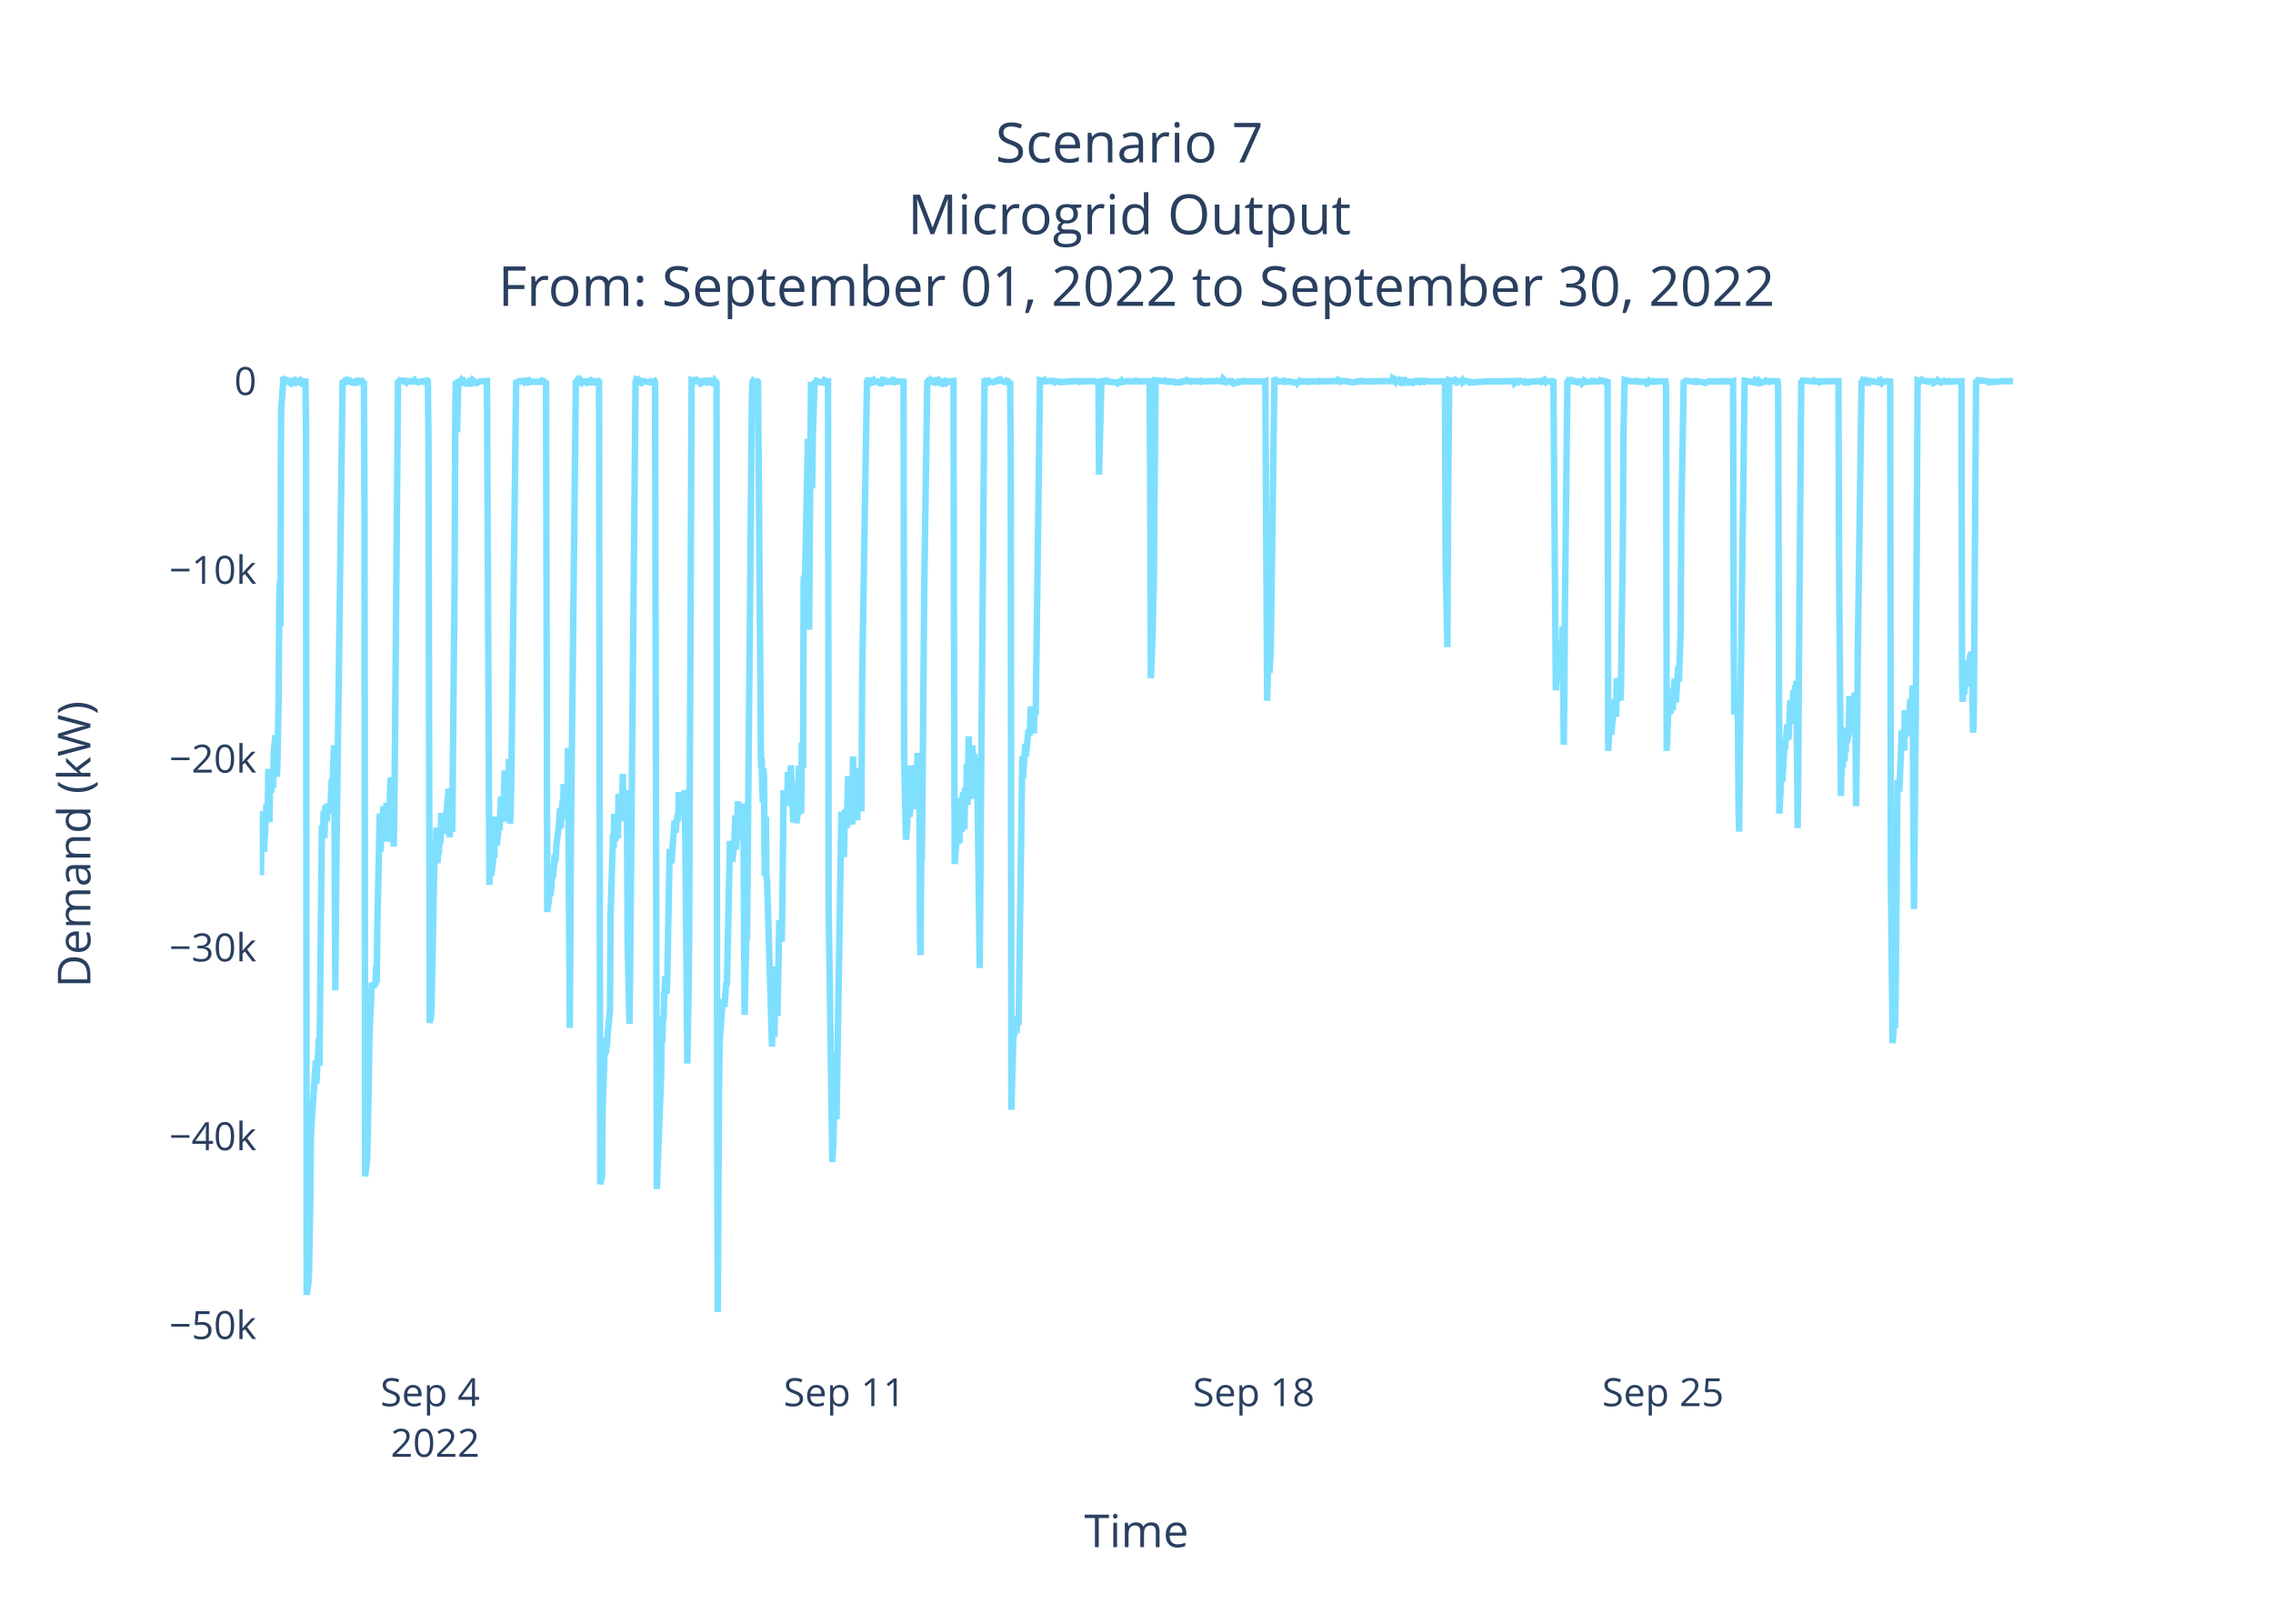
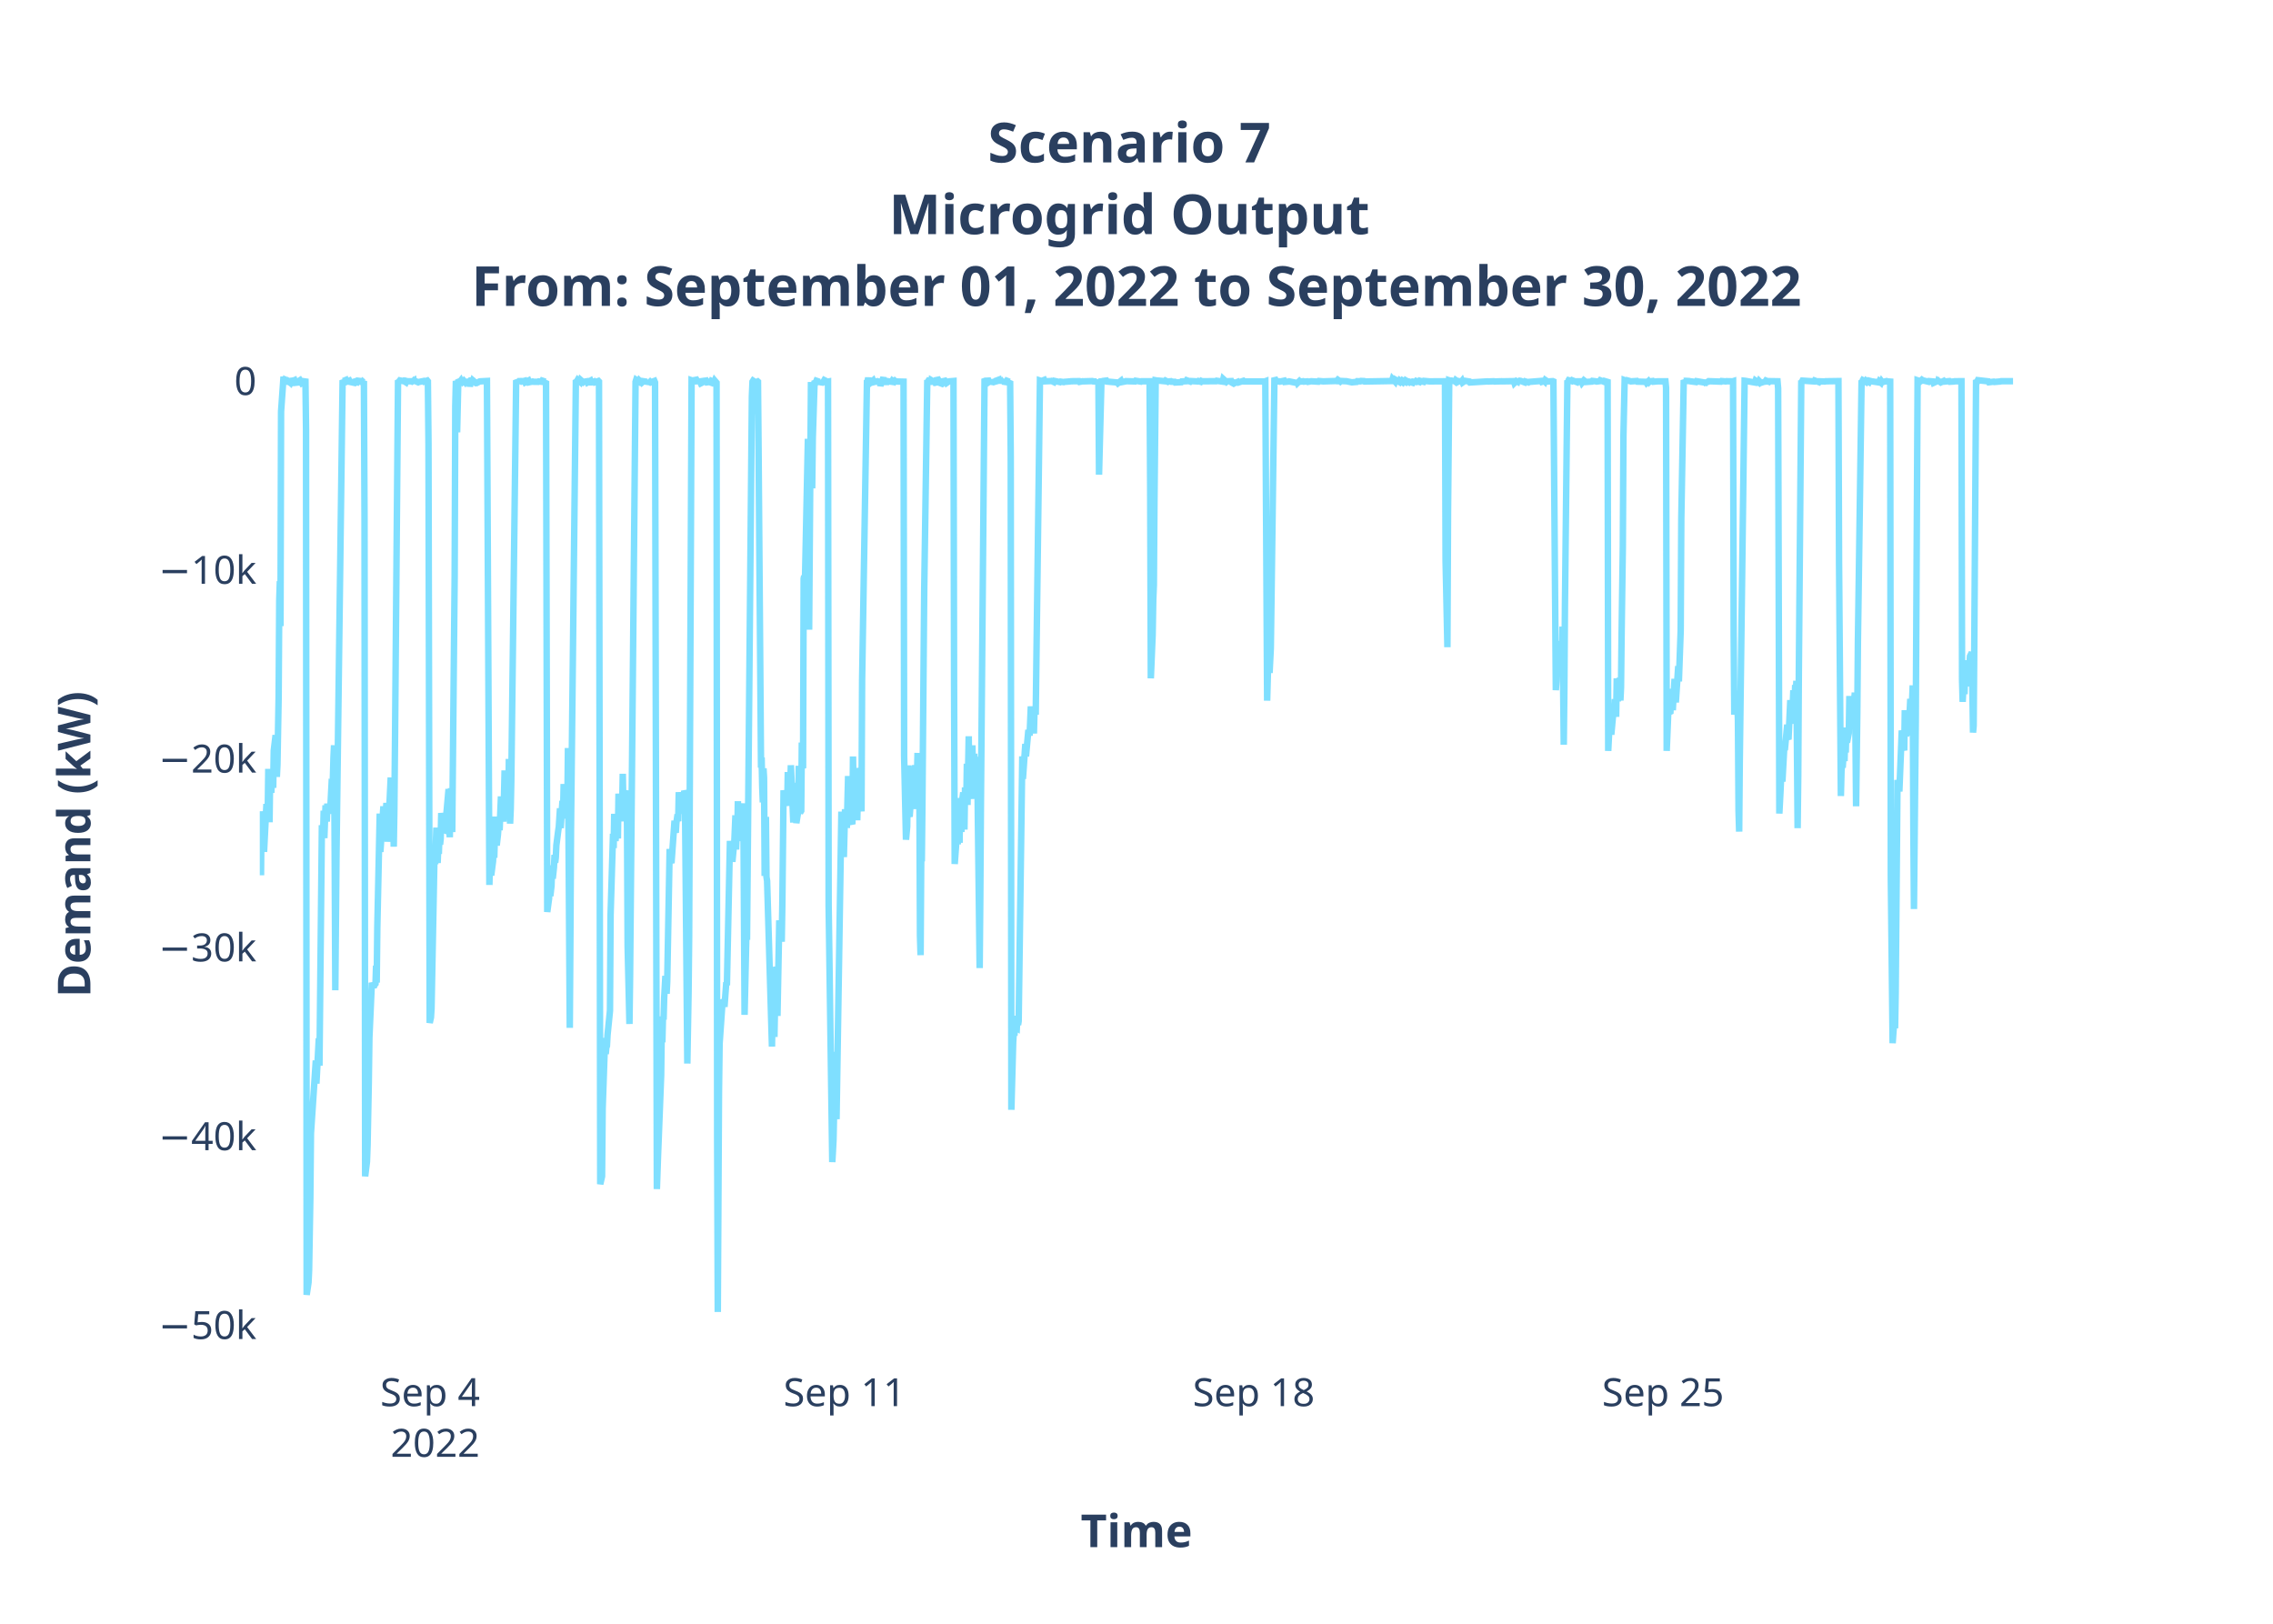
<svg xmlns="http://www.w3.org/2000/svg" class="main-svg" width="700" height="500" style="" viewBox="0 0 700 500">
  <rect x="0" y="0" width="700" height="500" style="fill: rgb(255, 255, 255); fill-opacity: 1;" />
-   <defs id="defs-9d3aa9">
+   <defs id="defs-434692">
    <g class="clips">
-       <clipPath id="clip9d3aa9xyplot" class="plotclip">
+       <clipPath id="clip434692xyplot" class="plotclip">
        <rect width="540" height="320" />
      </clipPath>
-       <clipPath class="axesclip" id="clip9d3aa9x">
+       <clipPath class="axesclip" id="clip434692x">
        <rect x="80" y="0" width="540" height="500" />
      </clipPath>
-       <clipPath class="axesclip" id="clip9d3aa9y">
+       <clipPath class="axesclip" id="clip434692y">
        <rect x="0" y="100" width="700" height="320" />
      </clipPath>
-       <clipPath class="axesclip" id="clip9d3aa9xy">
+       <clipPath class="axesclip" id="clip434692xy">
        <rect x="80" y="100" width="540" height="320" />
      </clipPath>
    </g>
    <g class="gradients" />
    <g class="patterns" />
  </defs>
  <g class="bglayer" />
  <g class="layer-below">
    <g class="imagelayer" />
    <g class="shapelayer" />
  </g>
  <g class="cartesianlayer">
    <g class="subplot xy">
      <g class="layer-subplot">
        <g class="shapelayer" />
        <g class="imagelayer" />
      </g>
      <g class="minor-gridlayer">
        <g class="x" />
        <g class="y" />
      </g>
      <g class="gridlayer">
        <g class="x">
          <path class="xgrid crisp" transform="translate(134.02,0)" d="M0,100v320" style="stroke: rgb(255, 255, 255); stroke-opacity: 1; stroke-width: 1px;" />
          <path class="xgrid crisp" transform="translate(260.06,0)" d="M0,100v320" style="stroke: rgb(255, 255, 255); stroke-opacity: 1; stroke-width: 1px;" />
          <path class="xgrid crisp" transform="translate(386.11,0)" d="M0,100v320" style="stroke: rgb(255, 255, 255); stroke-opacity: 1; stroke-width: 1px;" />
          <path class="xgrid crisp" transform="translate(512.15,0)" d="M0,100v320" style="stroke: rgb(255, 255, 255); stroke-opacity: 1; stroke-width: 1px;" />
        </g>
        <g class="y">
          <path class="ygrid crisp" transform="translate(0,408.12)" d="M80,0h540" style="stroke: rgb(255, 255, 255); stroke-opacity: 1; stroke-width: 1px;" />
          <path class="ygrid crisp" transform="translate(0,349.98)" d="M80,0h540" style="stroke: rgb(255, 255, 255); stroke-opacity: 1; stroke-width: 1px;" />
          <path class="ygrid crisp" transform="translate(0,291.84)" d="M80,0h540" style="stroke: rgb(255, 255, 255); stroke-opacity: 1; stroke-width: 1px;" />
          <path class="ygrid crisp" transform="translate(0,233.71)" d="M80,0h540" style="stroke: rgb(255, 255, 255); stroke-opacity: 1; stroke-width: 1px;" />
          <path class="ygrid crisp" transform="translate(0,175.57)" d="M80,0h540" style="stroke: rgb(255, 255, 255); stroke-opacity: 1; stroke-width: 1px;" />
        </g>
      </g>
      <g class="zerolinelayer">
        <path class="yzl zl crisp" transform="translate(0,117.43)" d="M80,0h540" style="stroke: rgb(255, 255, 255); stroke-opacity: 1; stroke-width: 2px;" />
      </g>
      <path class="xlines-below" />
      <path class="ylines-below" />
      <g class="overlines-below" />
      <g class="xaxislayer-below" />
      <g class="yaxislayer-below" />
      <g class="overaxes-below" />
-       <g class="plot" transform="translate(80,100)" clip-path="url(#clip9d3aa9xyplot)">
+       <g class="plot" transform="translate(80,100)" clip-path="url(#clip434692xyplot)">
        <g class="scatterlayer mlayer">
-           <g class="trace scatter trace225e24" style="stroke-miterlimit: 2; opacity: 0.5;">
+           <g class="trace scatter trace3a47b2" style="stroke-miterlimit: 2; opacity: 0.5;">
            <g class="fills" />
            <g class="errorbars" />
            <g class="lines">
              <path class="js-line" d="M0,163.81L0.19,162.4L0.38,169.51L0.56,149.83L1.13,158.33L1.31,162.32L2.06,147.57L2.25,152.64L2.44,151.21L2.63,136.77L3,153.2L3.19,139.46L3.38,143.51L3.56,144.12L3.75,136.84L4.13,142.6L4.31,131.13L4.88,126.37L5.25,139.22L5.44,135.44L5.81,114.63L6,84.99L6.19,78.97L6.38,92.8L6.56,26.75L7.32,16L7.5,17.24L7.69,17.74L7.88,17.06L8.44,17.42L8.63,17.27L9.19,17.71L9.38,16.59L9.94,17.82L10.13,17.66L10.32,17.23L10.69,17.07L11.25,18.62L11.44,16.89L11.63,18.33L12.19,17.22L12.38,17.1L12.94,18.02L13.32,17.82L13.5,17.4L14.07,17.48L14.25,32.22L14.44,298.72L15.01,294.92L15.19,291.13L15.57,268.89L15.76,249.03L17.26,226.57L17.44,233.67L18.19,219.72L18.38,228.15L19.13,154.11L19.51,156.64L19.69,149.64L19.88,158.09L20.26,147.99L20.44,149.44L20.63,153L20.82,147.44L21.01,150.61L21.19,147.69L21.76,148.23L22.13,141.08L22.32,141.14L22.51,140.03L22.7,133.19L22.88,129.49L23.07,162.72L23.26,204.94L23.63,162.93L23.82,147.9L25.51,17.11L25.7,17.34L26.45,17.03L26.63,17.6L27.57,17.21L27.76,17.6L28.89,17.84L29.07,16.99L29.45,17.37L29.64,18.37L30.57,16.64L30.76,17.37L31.51,17.73L31.7,17.49L31.89,17.65L32.07,17.34L32.26,59.74L32.45,262.23L33.01,257.72L33.2,252.51L33.57,233.43L33.76,219.54L34.51,202.63L35.07,204.08L35.26,203.41L35.64,202.94L35.82,197.35L36.01,202.58L36.2,185.49L36.95,150.52L37.14,162.34L38.08,148.3L38.26,151.76L38.45,157.33L38.83,149.85L39.01,147.28L39.2,148.94L39.39,159.2L40.33,139.41L40.51,148.12L40.7,151.26L40.89,141.91L41.26,160.71L41.45,149.23L41.64,129.04L42.58,17.12L42.95,17.39L43.14,17.14L44.08,17.34L44.27,17.25L45.02,17.73L45.2,17.34L45.39,17.39L46.7,17.42L46.89,17.5L47.45,17.16L47.64,18.07L47.83,17.3L48.77,17.72L48.95,17.63L50.46,17.33L50.64,17.52L51.58,17.19L51.77,17.42L51.96,36.6L52.33,214.98L52.71,213.32L52.89,210.58L53.83,162.1L54.02,166.11L54.39,154.86L54.77,165.74L54.96,161.29L55.14,162.94L55.33,157.27L55.52,160.07L55.71,158.3L55.89,150.36L56.64,156.03L56.83,155.64L57.02,155.71L58.15,142.98L58.33,154.27L58.52,157.82L58.71,145.38L58.9,142.75L59.08,150.28L59.27,156.23L60.02,77.2L60.21,24.99L60.4,17.3L60.58,17.95L60.77,33.13L61.15,16.94L61.71,17.45L61.9,17.21L62.27,18.03L62.46,16.95L62.65,17.41L62.83,17.24L63.21,17.67L63.58,17.08L63.77,17.59L64.52,17.44L64.71,19L65.27,16.38L65.46,17.72L65.65,17.16L66.59,17.97L66.77,17.96L67.71,17.46L67.9,17.43L69.96,17.32L70.15,55.5L70.71,172.5L70.9,165.14L71.09,157.05L71.27,169.58L71.84,165.15L72.03,156.89L72.21,164.14L72.59,151.45L72.78,156.42L72.96,160.35L73.34,157.04L73.53,154.51L73.9,154.57L74.28,145.24L74.46,150.59L74.65,149.79L74.84,150.6L75.03,153.01L75.4,137.23L75.59,151.62L75.78,151.49L76.15,139.4L76.34,146.45L76.53,151.63L76.71,133.7L77.09,153.62L77.28,149.24L77.46,140.55L78.96,17.1L79.15,17.31L79.34,17.39L80.47,17.35L80.65,17.49L81.59,17.25L81.78,17.72L82.72,17.22L82.9,17.72L84.03,17.48L84.22,17.56L85.72,17.58L85.9,17.46L86.84,17.57L87.03,17.22L87.97,17.53L88.16,17.37L88.53,180.82L89.09,176.69L89.28,168.92L89.47,175.94L89.84,172.77L90.03,166.47L90.22,170.55L90.59,167.14L90.78,163.26L90.97,165.66L91.16,164.08L91.34,160.28L91.91,155.81L92.09,154.66L92.47,148.9L92.66,155L93.22,146.62L93.41,150.37L93.59,141.42L93.78,152.07L94.35,144.22L94.53,142.42L94.72,148.6L94.91,130.34L95.47,216.51L95.66,188.76L95.85,155.17L97.35,17.06L97.72,17.3L97.91,16.97L98.66,17.6L98.85,17.03L99.6,17.69L99.78,17.55L99.97,17.54L100.72,17.42L100.91,17.78L101.85,17.24L102.04,17.74L102.22,17.74L102.97,17.47L103.16,17.72L104.29,17.32L104.47,17.51L104.85,264.65L105.41,262.22L105.6,241.18L106.35,219.6L106.54,224.57L106.72,222.58L106.91,222.08L107.1,218.67L107.85,211.22L108.04,181.64L108.79,156.75L108.98,161.14L109.16,150.61L109.54,158.96L109.91,155.01L110.1,154.74L110.29,158.19L110.48,144.4L111.23,152.9L111.41,149.65L111.6,148.75L111.79,138.28L111.98,148.17L112.54,144.04L112.73,143.43L113.1,153.5L113.29,191.4L113.85,215.31L114.04,200.74L114.23,179.91L115.73,17.58L115.92,16.97L116.67,17.47L116.85,17.14L117.6,17.87L117.79,17.7L117.98,17.37L119.29,17.57L119.48,17.33L119.67,18.1L120.23,17.56L120.42,17.74L121.54,17.31L121.73,17.77L122.29,266.15L122.67,255.29L122.86,250.47L123.61,231.06L123.79,216.77L123.98,220.97L124.17,213L124.36,213.97L124.54,207.29L124.92,200.51L125.29,205.99L125.48,202.23L126.23,161.43L126.61,165.33L126.79,165.78L127.73,152.73L127.92,155.63L128.11,156.43L128.29,153.43L128.67,150.78L128.86,152.9L129.04,143.94L129.61,150.26L129.8,149.96L129.98,146.33L130.36,145.78L130.55,150.34L130.73,143.48L130.92,143.98L131.11,164.56L131.67,227.5L132.05,205.74L132.23,188.52L132.98,17.1L133.36,17.23L133.55,17.62L133.92,17.92L134.11,16.29L135.05,17.98L135.23,16.89L135.8,18.04L135.98,17.95L136.17,16.64L136.92,18.26L137.11,16.54L138.05,18.34L138.24,17.56L138.99,17.83L139.17,17.33L139.92,17.66L140.11,17.2L140.67,17.86L140.86,250.45L141.05,304L141.42,236.39L141.61,221.34L142.55,207.9L142.74,208.1L143.11,210.03L143.67,202.49L143.86,203.41L144.8,158.94L144.99,161.86L145.18,160.77L145.55,165.37L145.93,161.29L146.11,159.96L146.49,151.06L146.68,161.6L146.86,156.86L147.05,157.94L147.24,146.72L147.61,158.99L147.8,155.54L147.99,152.44L148.18,150.3L148.36,157.42L148.93,147.37L149.11,179.52L149.3,212.5L149.86,187.52L150.05,189.39L151.55,22.08L151.74,17.53L151.93,17.23L152.49,17.6L152.68,27.54L152.87,17.04L153.43,17.54L153.62,39.29L154.37,136.38L154.55,133.25L154.74,142.34L154.93,147.08L155.12,136.61L155.3,139.5L155.49,169.73L155.87,151.55L156.05,170.05L156.24,171.27L157.74,222.27L157.93,210.58L158.12,210.73L158.49,219.31L158.68,209.51L159.06,197.69L159.24,198.63L159.43,212.83L159.99,183.41L160.37,187.43L160.56,187.04L160.74,189.99L160.93,178.53L161.31,143.36L161.87,147.67L162.06,146.11L162.43,148.13L162.62,137.75L163.18,147.47L163.37,141.56L163.56,135.64L164.31,153.28L164.49,143.66L164.68,149.02L164.87,147.98L165.06,141.05L165.24,153.47L165.81,149.96L166,135.81L166.37,150.3L166.75,149.67L166.93,128.66L167.12,135.86L167.31,135.8L167.5,78.18L167.68,77.33L167.87,80.34L168.81,35.13L169,52.15L169.18,93.91L169.75,17.62L170.12,50.39L170.31,34.81L170.87,17.28L171.25,17.68L171.43,17.25L172.37,17.57L172.56,17.32L172.75,18.38L173.31,17.35L173.5,17.71L173.87,17.06L174.25,17.25L174.44,17.63L175,17.52L175.19,178.83L176.31,257.84L176.5,254.58L176.69,250.91L177.25,223.91L177.44,241.82L177.62,244.63L179.12,149.92L179.31,158.06L179.5,157.98L179.69,154.56L179.87,163.93L180.25,149.18L180.44,153.91L180.81,153.94L181.19,138.95L181.38,153.95L181.75,139.62L181.94,152.42L182.5,153.81L182.69,132.93L182.88,144.2L183.06,152.29L183.81,136.78L184,152.6L184.38,136.55L184.94,138.31L185.13,147.72L185.31,149.85L185.5,109.49L187,17.04L187.19,17.37L187.38,16.31L187.57,17.58L187.94,17.11L188.13,17.82L188.88,17.18L189.07,17.67L190,17.45L190.19,17.39L190.94,17.61L191.13,18.77L192.07,16.23L192.25,17.69L192.63,17.13L192.82,18.48L193,17.33L194.69,17.57L194.88,17.19L195.44,17.54L195.63,17.31L195.82,17.47L198.26,17.53L198.44,132.89L199.01,158.57L199.38,154.52L199.57,142.27L199.76,135.69L199.94,150.99L200.13,151.48L200.69,144.23L200.88,148.6L201.82,135.65L202.01,136.73L202.2,149.14L202.57,131.85L202.76,145.95L202.95,134.61L203.13,140.81L203.32,188.15L203.51,194.12L203.7,164.97L203.88,165.22L204.07,147.78L204.63,81.22L204.82,68.49L205.57,17.01L205.76,17.61L205.95,17.2L206.32,16.66L206.7,18.39L206.88,17.13L207.63,17.58L207.82,17.23L208.38,18.55L208.57,16.27L209.32,17.67L209.51,17.05L209.7,18.6L210.26,18.09L210.45,17.77L210.64,16.71L211.2,17.52L211.39,17.52L211.57,17.89L212.14,17.5L212.32,17.43L213.64,17.32L213.82,110.28L214.01,166.05L214.57,158.53L214.76,156L214.95,160.01L215.14,150.69L215.32,151.79L215.51,159.52L215.7,145.73L216.08,156.2L216.26,146.79L216.64,144.02L217.01,155.45L217.2,142.47L217.58,147.59L217.76,135.18L217.95,147.87L218.33,126.72L218.51,142.01L218.7,141.54L219.08,146.01L219.45,129.51L219.64,137.19L219.83,144.57L220.01,132.12L220.39,138.95L220.58,133.35L220.76,136.7L220.95,133.04L221.14,151.59L221.7,198.1L221.89,176.67L222.08,148.4L223.2,17.34L223.39,17.27L223.95,17.38L224.14,16.48L224.52,17.65L224.89,17.4L225.08,17.09L225.27,18.28L225.83,17.1L226.02,17.47L226.58,18.02L226.77,17.23L227.52,16.95L227.7,18.11L227.89,16.4L228.45,17.85L228.64,17.48L229.95,17.67L230.14,17.27L230.89,17.55L231.08,17.37L231.27,40.63L231.46,241.74L232.02,220.99L232.21,217.74L232.39,218.92L232.58,216.08L232.77,216.39L233.14,216.61L233.33,212.82L233.52,215.62L233.71,214.41L234.83,132.91L235.02,139.83L235.77,129.09L235.96,132.9L236.71,124.77L236.89,125.71L237.08,126.52L237.46,117.52L237.83,125.43L238.02,120.05L238.4,125.86L238.58,118.9L238.77,118.08L238.96,120.07L239.15,105.15L240.27,17.17L240.46,17.23L240.65,17.37L241.58,17L241.77,17.42L243.65,17.34L243.83,17.3L244.58,17.65L244.77,17.31L246.46,17.67L246.65,17.52L247.59,17.66L247.77,17.59L249.65,17.44L249.84,17.4L252.28,17.37L252.46,17.59L253.4,17.41L253.59,17.43L256.4,17.35L256.59,17.43L257.71,17.48L257.9,17.15L258.28,18.35L258.46,46.17L259.22,16.55L259.4,17.35L260.72,17.19L260.9,17.49L264.09,17.78L264.28,18.01L265.22,17.26L265.4,17.67L266.53,17.46L266.72,17.37L269.53,17.45L269.72,17.25L271.41,17.51L271.59,17.41L274.03,17.41L274.22,50.62L274.41,108.88L274.97,95.52L275.16,84.61L275.35,80.01L275.53,54.28L275.91,17.11L276.47,17.21L276.66,17.19L278.72,17.39L278.91,17.2L279.66,17.57L279.85,17.47L280.6,17.4L280.78,17.55L281.72,17.57L281.91,17.78L283.79,17.69L283.97,17.45L285.29,17.39L285.47,17.1L286.6,17.51L286.79,17.34L288.85,17.45L289.04,17.33L289.79,17.57L289.98,17.33L290.16,17.41L294.48,17.38L294.66,17.25L296.54,17.51L296.73,16.72L297.67,17.58L297.85,17.42L299.17,17.35L299.35,17.8L299.73,18.01L300.29,17.25L300.48,17.87L301.23,17.55L301.42,17.76L302.92,17.28L303.11,17.45L309.48,17.47L309.67,17.4L310.23,115.76L310.61,101.8L310.8,102.22L310.98,107.22L311.36,99.6L311.55,85.86L312.48,16.32L312.86,17.06L313.05,17.45L313.98,17.43L314.17,17.51L315.48,17.23L315.67,17.61L316.8,17.5L316.99,17.44L319.24,17.9L319.42,17.43L319.61,17.9L320.17,17.35L320.36,17.53L321.3,17.4L321.49,17.52L322.61,17.44L322.8,17.58L323.74,17.41L323.92,17.41L325.99,17.53L326.18,17.33L327.3,17.42L327.49,17.44L331.43,17.32L331.62,17.35L331.99,16.95L332.74,17.49L332.93,17.31L334.43,17.39L334.62,17.38L336.12,17.69L336.3,17.73L337.8,17.6L337.99,17.39L338.93,17.42L339.12,17.31L340.06,17.35L340.24,17.48L348.68,17.33L348.87,16.71L349.62,17.5L349.81,16.96L350.93,17.61L351.12,17.17L351.87,17.67L352.06,17.21L352.81,17.61L353,17.19L353.94,17.73L354.12,17.56L355.06,17.86L355.25,17.53L356,17.61L356.19,17.33L357.12,17.62L357.31,17.27L358.44,17.57L358.62,17.3L360.13,17.43L360.31,17.44L365,17.41L365.19,72.76L365.75,99.29L365.94,57.96L366.31,17.12L366.88,17.31L367.06,17.21L368,17.38L368.19,17.52L368.38,17.1L368.94,17.5L369.13,17.34L370.07,17.51L370.25,17.29L370.44,17.76L371,17.37L371.19,17.28L372.5,17.48L372.69,17.77L378.13,17.44L378.32,17.48L380.01,17.41L380.19,17.48L382.45,17.41L382.63,17.43L386.2,17.37L386.38,17.92L386.95,17.35L387.13,17.44L387.32,17.54L387.51,16.97L387.7,17.69L388.07,17.26L388.26,17.28L389.57,17.75L389.76,17.46L390.7,17.74L390.89,17.6L394.64,17.3L394.82,17.59L395.57,17.34L395.76,17.52L395.95,17.06L396.51,17.44L396.7,17.48L398.2,17.37L398.39,17.45L399.14,112.53L399.33,109.63L399.51,99.93L400.08,103.27L400.26,101.5L400.45,98.13L400.64,97.65L400.83,104.88L401.01,104.61L401.2,92.95L401.58,129.33L401.76,112.97L401.95,86.17L402.7,17.14L402.89,17.38L403.08,17.08L404.02,17.36L404.2,17.12L405.7,17.7L405.89,17.43L407.02,17.43L407.2,17.84L407.77,17.13L408.14,17.42L408.33,17.63L410.2,17.5L410.39,17.29L411.52,17.43L411.71,17.49L412.64,17.37L412.83,17.11L413.96,17.55L414.14,17.33L415.08,17.61L415.27,131.23L415.83,120.27L416.02,122.66L416.21,126.22L416.96,118.2L417.14,118.64L417.33,115.29L417.71,120.73L417.9,108.89L418.27,115.48L418.65,114.96L418.83,108.69L419.02,115.7L419.21,111.73L419.4,94.9L419.77,68.54L419.96,34.03L420.33,17.07L420.9,17.28L421.08,17.11L422.02,17.37L422.21,17.44L424.08,17.32L424.27,17.52L426.9,17.58L427.09,17.89L427.65,17.37L427.84,17.64L428.02,17.46L428.96,17.33L429.15,17.54L430.46,17.43L430.65,17.43L432.9,17.43L433.09,19.39L433.28,131.22L433.84,117.45L434.03,119.46L434.4,119.75L434.78,112.12L434.96,114.8L435.15,118.69L435.71,109.05L435.9,113.37L436.09,116.29L436.84,105.11L437.03,109.83L437.59,94.18L437.78,59.55L438.53,17.07L438.71,17.33L438.9,17.27L440.22,17.34L440.4,17.39L442.28,17.64L442.47,17.38L445.09,17.82L445.28,17.09L445.47,17.74L446.03,17.55L446.22,17.38L449.97,17.52L450.16,17.34L451.47,17.45L451.66,17.39L453.34,17.42L453.53,17.45L453.72,17.39L453.91,95.4L454.1,120.07L454.66,112.76L454.85,119.03L455.03,115.08L455.22,121.91L455.41,149.8L455.6,156.08L455.78,134.75L457.28,17.25L457.47,17.27L460.47,17.79L460.66,17.19L461.6,17.8L461.79,17.36L462.72,18.31L462.91,17.04L463.47,18.19L463.66,17.46L463.85,17.19L464.79,17.56L464.97,17.37L467.41,17.41L467.6,19.62L467.97,150.52L468.35,143.23L468.54,138.58L468.91,140.67L469.48,130.31L469.66,130.98L470.41,123.15L470.6,127.34L470.79,127.69L471.35,115.6L471.73,121.36L471.91,117.77L472.1,117.15L472.29,112.55L472.48,122.89L472.85,110.92L473.04,113.85L473.23,109.64L473.6,155.02L473.79,138.91L473.98,106.6L474.73,17.16L474.91,17.55L475.1,17.21L478.67,17.45L478.85,17.18L480.17,17.66L480.35,17.42L482.04,17.48L482.23,17.41L486.17,17.35L486.36,72.97L486.92,145.12L487.11,137.46L487.29,135.01L487.48,136.38L487.67,133.48L487.86,132.13L488.04,134.36L488.23,127.59L488.42,131.73L488.61,124.03L488.79,128.64L489.36,125.72L489.54,114.32L489.92,124.23L490.3,122.61L490.48,121.13L491.23,113.29L491.42,127L491.61,148.27L491.98,119.47L492.17,97.37L493.3,17.13L493.48,17.41L493.67,17.08L494.61,17.62L494.8,17.21L495.55,17.65L495.73,17.25L496.48,17.44L496.67,17.46L498.55,17.75L498.74,17.38L499.3,17.87L499.49,17.44L499.67,17.67L500.99,17.36L501.17,17.44L502.11,17.51L502.3,170.11L502.86,221.23L503.05,218.57L503.24,215.97L503.42,215.63L503.61,216.63L503.8,205.92L504.36,140.18L504.74,142.06L504.93,143.73L505.68,124.95L506.05,126.62L506.24,130.42L506.43,131.07L506.61,118.7L506.99,126.46L507.36,125.66L507.55,119.63L507.93,123.08L508.3,115.2L508.49,118.96L508.68,118.87L508.86,115.78L509.05,111.05L509.24,154.87L509.43,179.92L509.8,140.55L509.99,121.65L510.55,17.12L511.11,17.31L511.3,17.49L511.87,16.95L512.24,17.21L512.43,17.19L513.93,17.56L514.12,17.36L515.24,17.46L515.43,17.91L516.55,17.39L516.74,18.03L516.93,17.27L517.49,17.62L517.68,17.76L518.62,17.3L518.81,17.5L520.31,17.36L520.49,17.55L521.81,17.47L521.99,17.4L524.06,17.39L524.24,109.2L524.43,116.12L524.81,108.54L524.99,113.77L525.18,105.9L525.56,110.2L525.75,103.31L525.93,107.91L526.12,108.82L526.31,111.36L526.5,105.39L526.68,102.07L527.25,100.92L527.62,125.58L527.81,123.51L528,99.48L528.56,17.02L528.93,17.48L529.12,17.07L532.31,17.43L532.5,17.71L534,17.53L534.19,17.62L536.06,17.46L536.25,17.39L540,17.38" style="vector-effect: non-scaling-stroke; fill: none; stroke: rgb(0, 191, 255); stroke-opacity: 1; stroke-width: 2px; opacity: 1;" />
            </g>
            <g class="points" />
            <g class="text" />
          </g>
        </g>
      </g>
      <g class="overplot" />
      <path class="xlines-above crisp" d="M0,0" style="fill: none;" />
      <path class="ylines-above crisp" d="M0,0" style="fill: none;" />
      <g class="overlines-above" />
      <g class="xaxislayer-above">
        <g class="xtick">
-           <text text-anchor="middle" x="0" y="433" transform="translate(134.02,0)" style="font-family: 'Open Sans', verdana, arial, sans-serif; font-size: 12px; fill: rgb(42, 63, 95); fill-opacity: 1; white-space: pre; opacity: 1;">
+           <text text-anchor="middle" x="0" y="433" transform="translate(134.02,0)" style="font-family: sans-serif; font-size: 12px; fill: rgb(42, 63, 95); fill-opacity: 1; white-space: pre; opacity: 1;">
            <tspan class="line" dy="0em" x="0" y="433">Sep 4</tspan>
            <tspan class="line" dy="1.3em" x="0" y="433">2022</tspan>
          </text>
        </g>
        <g class="xtick">
-           <text text-anchor="middle" x="0" y="433" style="font-family: 'Open Sans', verdana, arial, sans-serif; font-size: 12px; fill: rgb(42, 63, 95); fill-opacity: 1; white-space: pre; opacity: 1;" transform="translate(260.06,0)">Sep 11</text>
+           <text text-anchor="middle" x="0" y="433" style="font-family: sans-serif; font-size: 12px; fill: rgb(42, 63, 95); fill-opacity: 1; white-space: pre; opacity: 1;" transform="translate(260.06,0)">Sep 11</text>
        </g>
        <g class="xtick">
-           <text text-anchor="middle" x="0" y="433" style="font-family: 'Open Sans', verdana, arial, sans-serif; font-size: 12px; fill: rgb(42, 63, 95); fill-opacity: 1; white-space: pre; opacity: 1;" transform="translate(386.11,0)">Sep 18</text>
+           <text text-anchor="middle" x="0" y="433" style="font-family: sans-serif; font-size: 12px; fill: rgb(42, 63, 95); fill-opacity: 1; white-space: pre; opacity: 1;" transform="translate(386.11,0)">Sep 18</text>
        </g>
        <g class="xtick">
-           <text text-anchor="middle" x="0" y="433" style="font-family: 'Open Sans', verdana, arial, sans-serif; font-size: 12px; fill: rgb(42, 63, 95); fill-opacity: 1; white-space: pre; opacity: 1;" transform="translate(512.15,0)">Sep 25</text>
+           <text text-anchor="middle" x="0" y="433" style="font-family: sans-serif; font-size: 12px; fill: rgb(42, 63, 95); fill-opacity: 1; white-space: pre; opacity: 1;" transform="translate(512.15,0)">Sep 25</text>
        </g>
      </g>
      <g class="yaxislayer-above">
        <g class="ytick">
-           <text text-anchor="end" x="79" y="4.2" transform="translate(0,408.12)" style="font-family: 'Open Sans', verdana, arial, sans-serif; font-size: 12px; fill: rgb(42, 63, 95); fill-opacity: 1; white-space: pre; opacity: 1;">−50k</text>
+           <text text-anchor="end" x="79" y="4.2" transform="translate(0,408.12)" style="font-family: sans-serif; font-size: 12px; fill: rgb(42, 63, 95); fill-opacity: 1; white-space: pre; opacity: 1;">−50k</text>
        </g>
        <g class="ytick">
-           <text text-anchor="end" x="79" y="4.2" style="font-family: 'Open Sans', verdana, arial, sans-serif; font-size: 12px; fill: rgb(42, 63, 95); fill-opacity: 1; white-space: pre; opacity: 1;" transform="translate(0,349.98)">−40k</text>
+           <text text-anchor="end" x="79" y="4.2" style="font-family: sans-serif; font-size: 12px; fill: rgb(42, 63, 95); fill-opacity: 1; white-space: pre; opacity: 1;" transform="translate(0,349.98)">−40k</text>
        </g>
        <g class="ytick">
-           <text text-anchor="end" x="79" y="4.2" style="font-family: 'Open Sans', verdana, arial, sans-serif; font-size: 12px; fill: rgb(42, 63, 95); fill-opacity: 1; white-space: pre; opacity: 1;" transform="translate(0,291.84)">−30k</text>
+           <text text-anchor="end" x="79" y="4.2" style="font-family: sans-serif; font-size: 12px; fill: rgb(42, 63, 95); fill-opacity: 1; white-space: pre; opacity: 1;" transform="translate(0,291.84)">−30k</text>
        </g>
        <g class="ytick">
-           <text text-anchor="end" x="79" y="4.2" style="font-family: 'Open Sans', verdana, arial, sans-serif; font-size: 12px; fill: rgb(42, 63, 95); fill-opacity: 1; white-space: pre; opacity: 1;" transform="translate(0,233.71)">−20k</text>
+           <text text-anchor="end" x="79" y="4.2" style="font-family: sans-serif; font-size: 12px; fill: rgb(42, 63, 95); fill-opacity: 1; white-space: pre; opacity: 1;" transform="translate(0,233.71)">−20k</text>
        </g>
        <g class="ytick">
-           <text text-anchor="end" x="79" y="4.2" style="font-family: 'Open Sans', verdana, arial, sans-serif; font-size: 12px; fill: rgb(42, 63, 95); fill-opacity: 1; white-space: pre; opacity: 1;" transform="translate(0,175.57)">−10k</text>
+           <text text-anchor="end" x="79" y="4.2" style="font-family: sans-serif; font-size: 12px; fill: rgb(42, 63, 95); fill-opacity: 1; white-space: pre; opacity: 1;" transform="translate(0,175.57)">−10k</text>
        </g>
        <g class="ytick">
-           <text text-anchor="end" x="79" y="4.2" style="font-family: 'Open Sans', verdana, arial, sans-serif; font-size: 12px; fill: rgb(42, 63, 95); fill-opacity: 1; white-space: pre; opacity: 1;" transform="translate(0,117.43)">0</text>
+           <text text-anchor="end" x="79" y="4.2" style="font-family: sans-serif; font-size: 12px; fill: rgb(42, 63, 95); fill-opacity: 1; white-space: pre; opacity: 1;" transform="translate(0,117.43)">0</text>
        </g>
      </g>
      <g class="overaxes-above" />
    </g>
  </g>
  <g class="polarlayer" />
  <g class="smithlayer" />
  <g class="ternarylayer" />
  <g class="geolayer" />
  <g class="funnelarealayer" />
  <g class="pielayer" />
  <g class="iciclelayer" />
  <g class="treemaplayer" />
  <g class="sunburstlayer" />
  <g class="glimages" />
-   <defs id="topdefs-9d3aa9">
+   <defs id="topdefs-434692">
    <g class="clips" />
  </defs>
  <g class="layer-above">
    <g class="imagelayer" />
    <g class="shapelayer" />
  </g>
  <g class="infolayer">
    <g class="g-gtitle">
-       <text class="gtitle" x="350" y="50" text-anchor="middle" dy="0em" style="font-family: 'Open Sans', verdana, arial, sans-serif; font-size: 17px; fill: rgb(42, 63, 95); opacity: 1; font-weight: normal; white-space: pre;">
-         <tspan class="line" dy="0em" x="350" y="50">Scenario 7</tspan>
-         <tspan class="line" dy="1.3em" x="350" y="50">Microgrid Output</tspan>
-         <tspan class="line" dy="2.6em" x="350" y="50">From: September 01, 2022 to September 30, 2022</tspan>
+       <text class="gtitle" x="350" y="50" text-anchor="middle" dy="0em" style="font-family: sans-serif; font-size: 17px; fill: rgb(42, 63, 95); opacity: 1; font-weight: normal; white-space: pre;">
+         <tspan class="line" dy="0em" x="350" y="50">
+           <tspan style="font-weight:bold">Scenario 7</tspan>
+         </tspan>
+         <tspan class="line" dy="1.3em" x="350" y="50">
+           <tspan style="font-weight:bold">Microgrid Output</tspan>
+         </tspan>
+         <tspan class="line" dy="2.6em" x="350" y="50">
+           <tspan style="font-weight:bold">From: September 01, 2022 to September 30, 2022</tspan>
+         </tspan>
      </text>
    </g>
    <g class="g-xtitle">
-       <text class="xtitle" x="350" y="476.409" text-anchor="middle" style="font-family: 'Open Sans', verdana, arial, sans-serif; font-size: 14px; fill: rgb(42, 63, 95); opacity: 1; font-weight: normal; white-space: pre;">Time</text>
+       <text class="xtitle" x="350" y="476.409" text-anchor="middle" style="font-family: sans-serif; font-size: 14px; fill: rgb(42, 63, 95); opacity: 1; font-weight: normal; white-space: pre;">
+         <tspan style="font-weight:bold">Time</tspan>
+       </text>
    </g>
    <g class="g-ytitle">
-       <text class="ytitle" transform="rotate(-90,27.84063,260)" x="27.841" y="260" text-anchor="middle" style="font-family: 'Open Sans', verdana, arial, sans-serif; font-size: 14px; fill: rgb(42, 63, 95); opacity: 1; font-weight: normal; white-space: pre;">Demand (kW)</text>
+       <text class="ytitle" transform="rotate(-90,27.84063,260)" x="27.841" y="260" text-anchor="middle" style="font-family: sans-serif; font-size: 14px; fill: rgb(42, 63, 95); opacity: 1; font-weight: normal; white-space: pre;">
+         <tspan style="font-weight:bold">Demand (kW)</tspan>
+       </text>
    </g>
  </g>
</svg>
